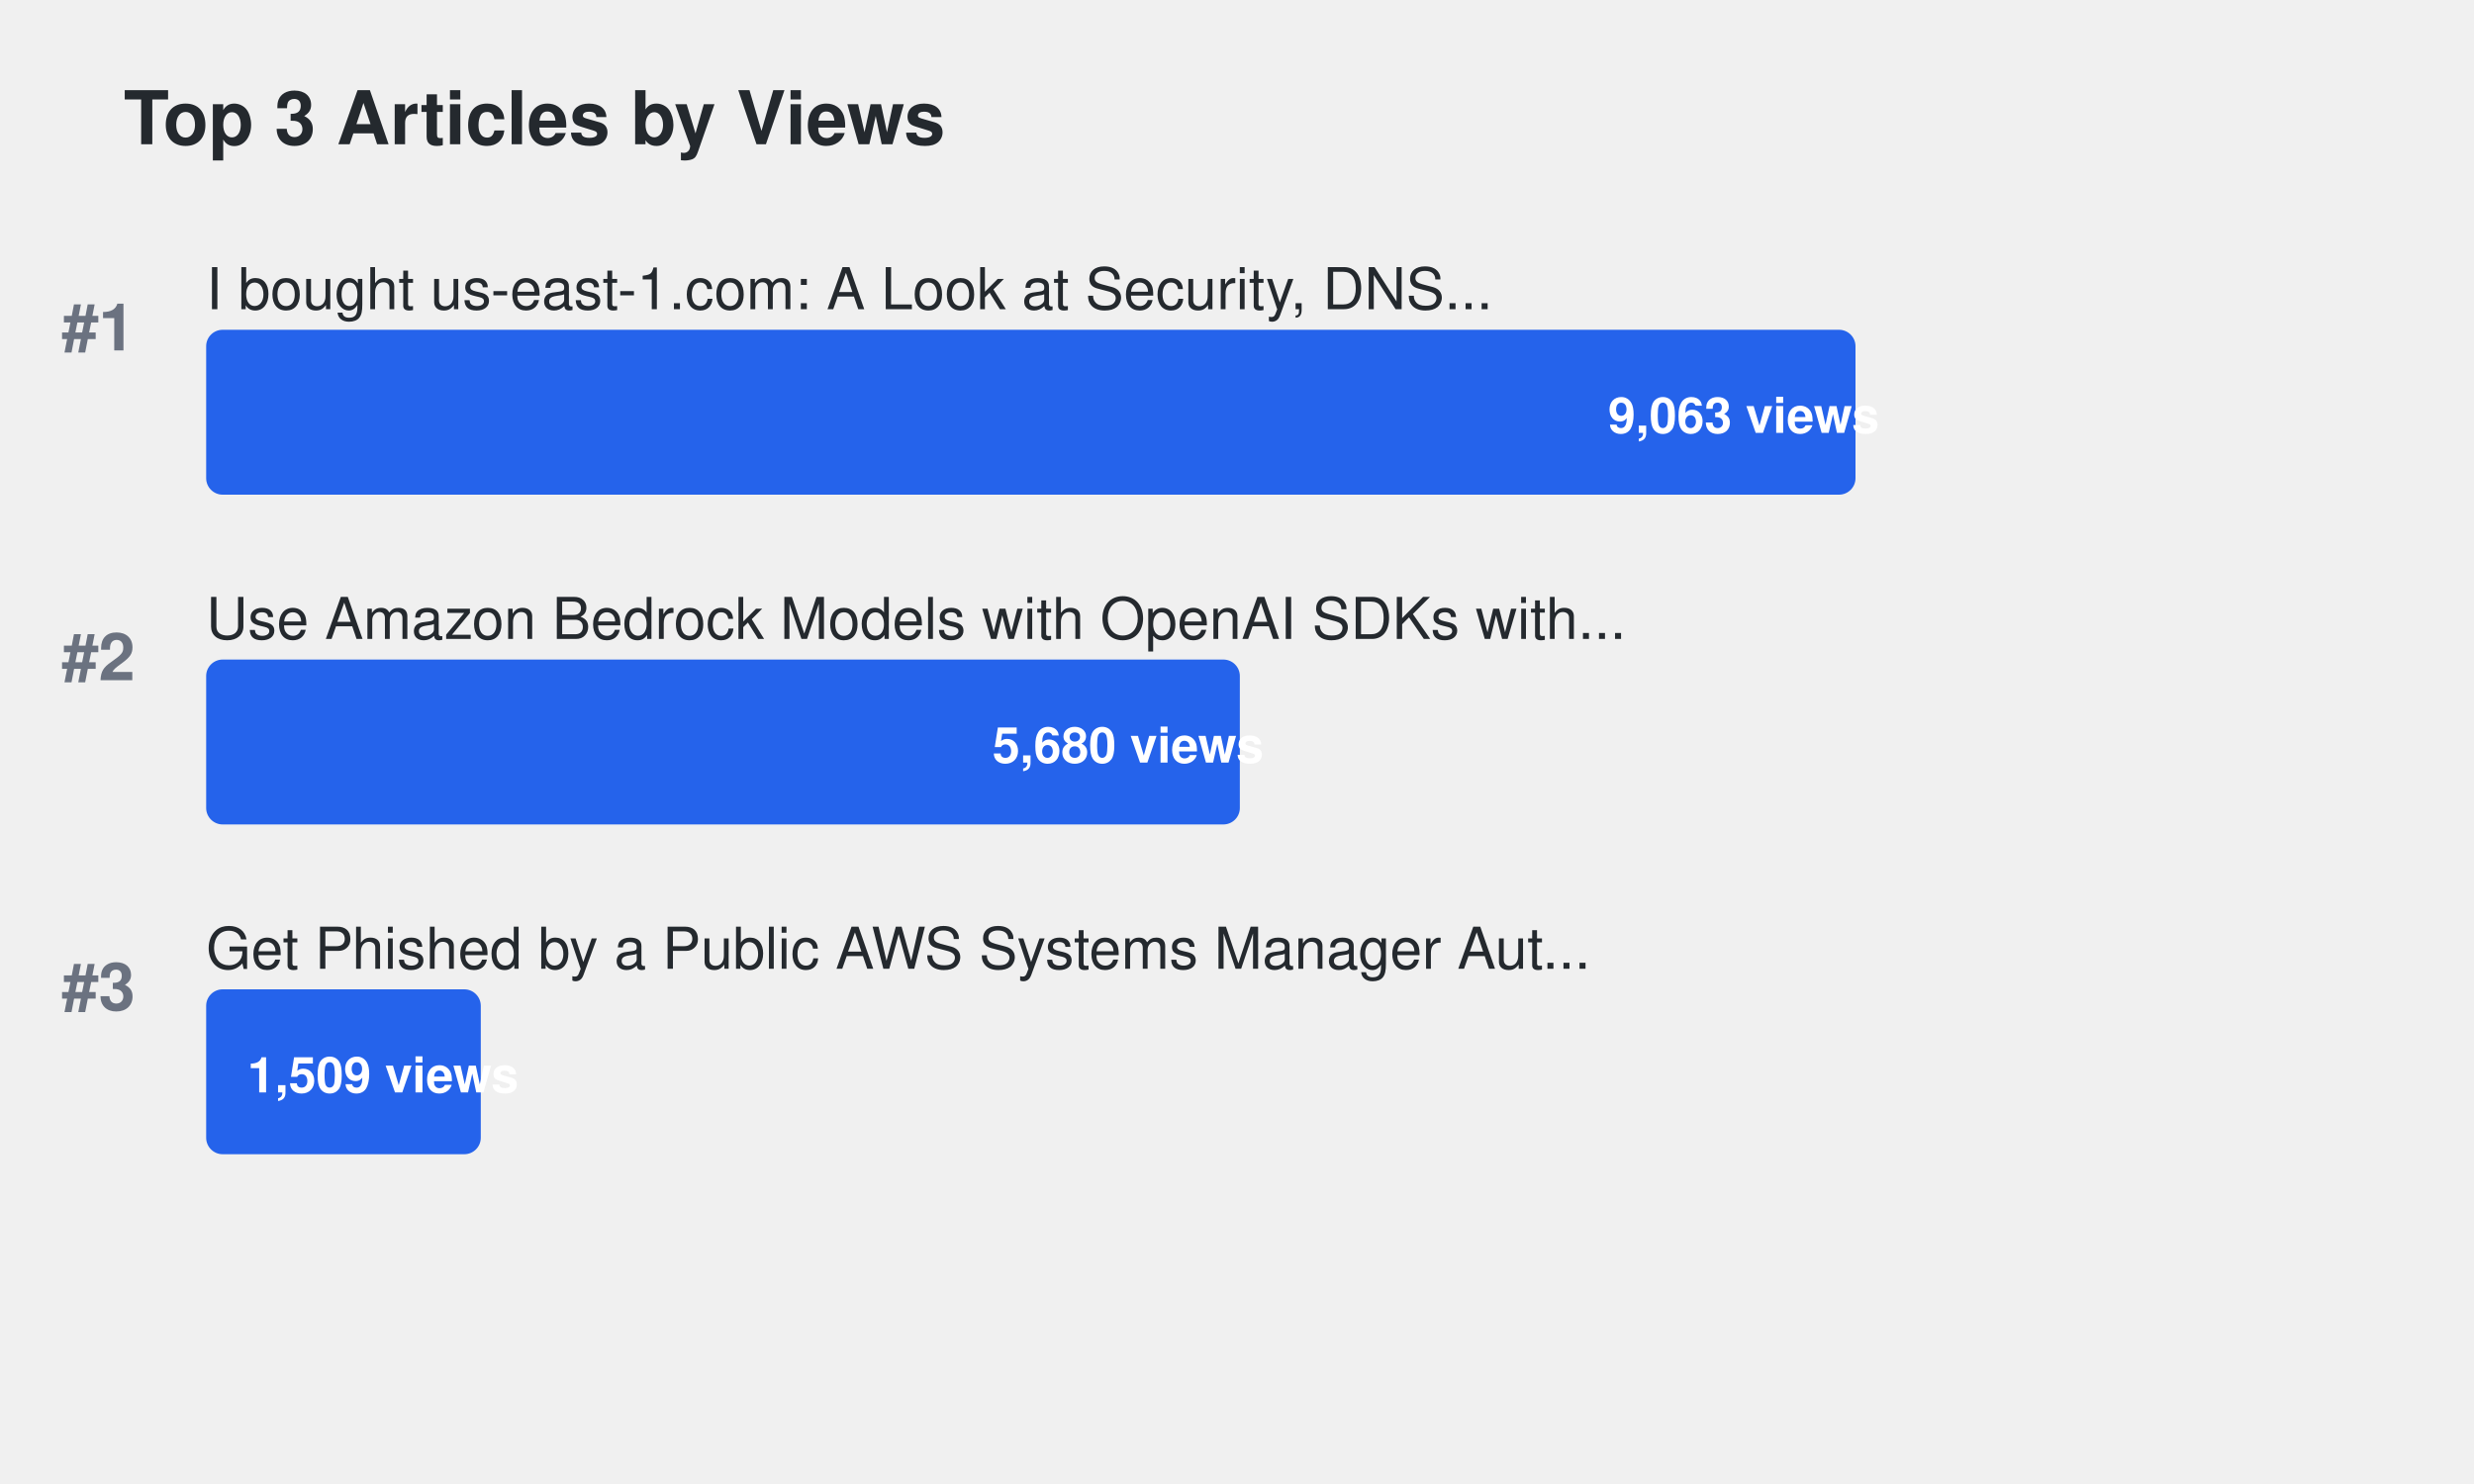
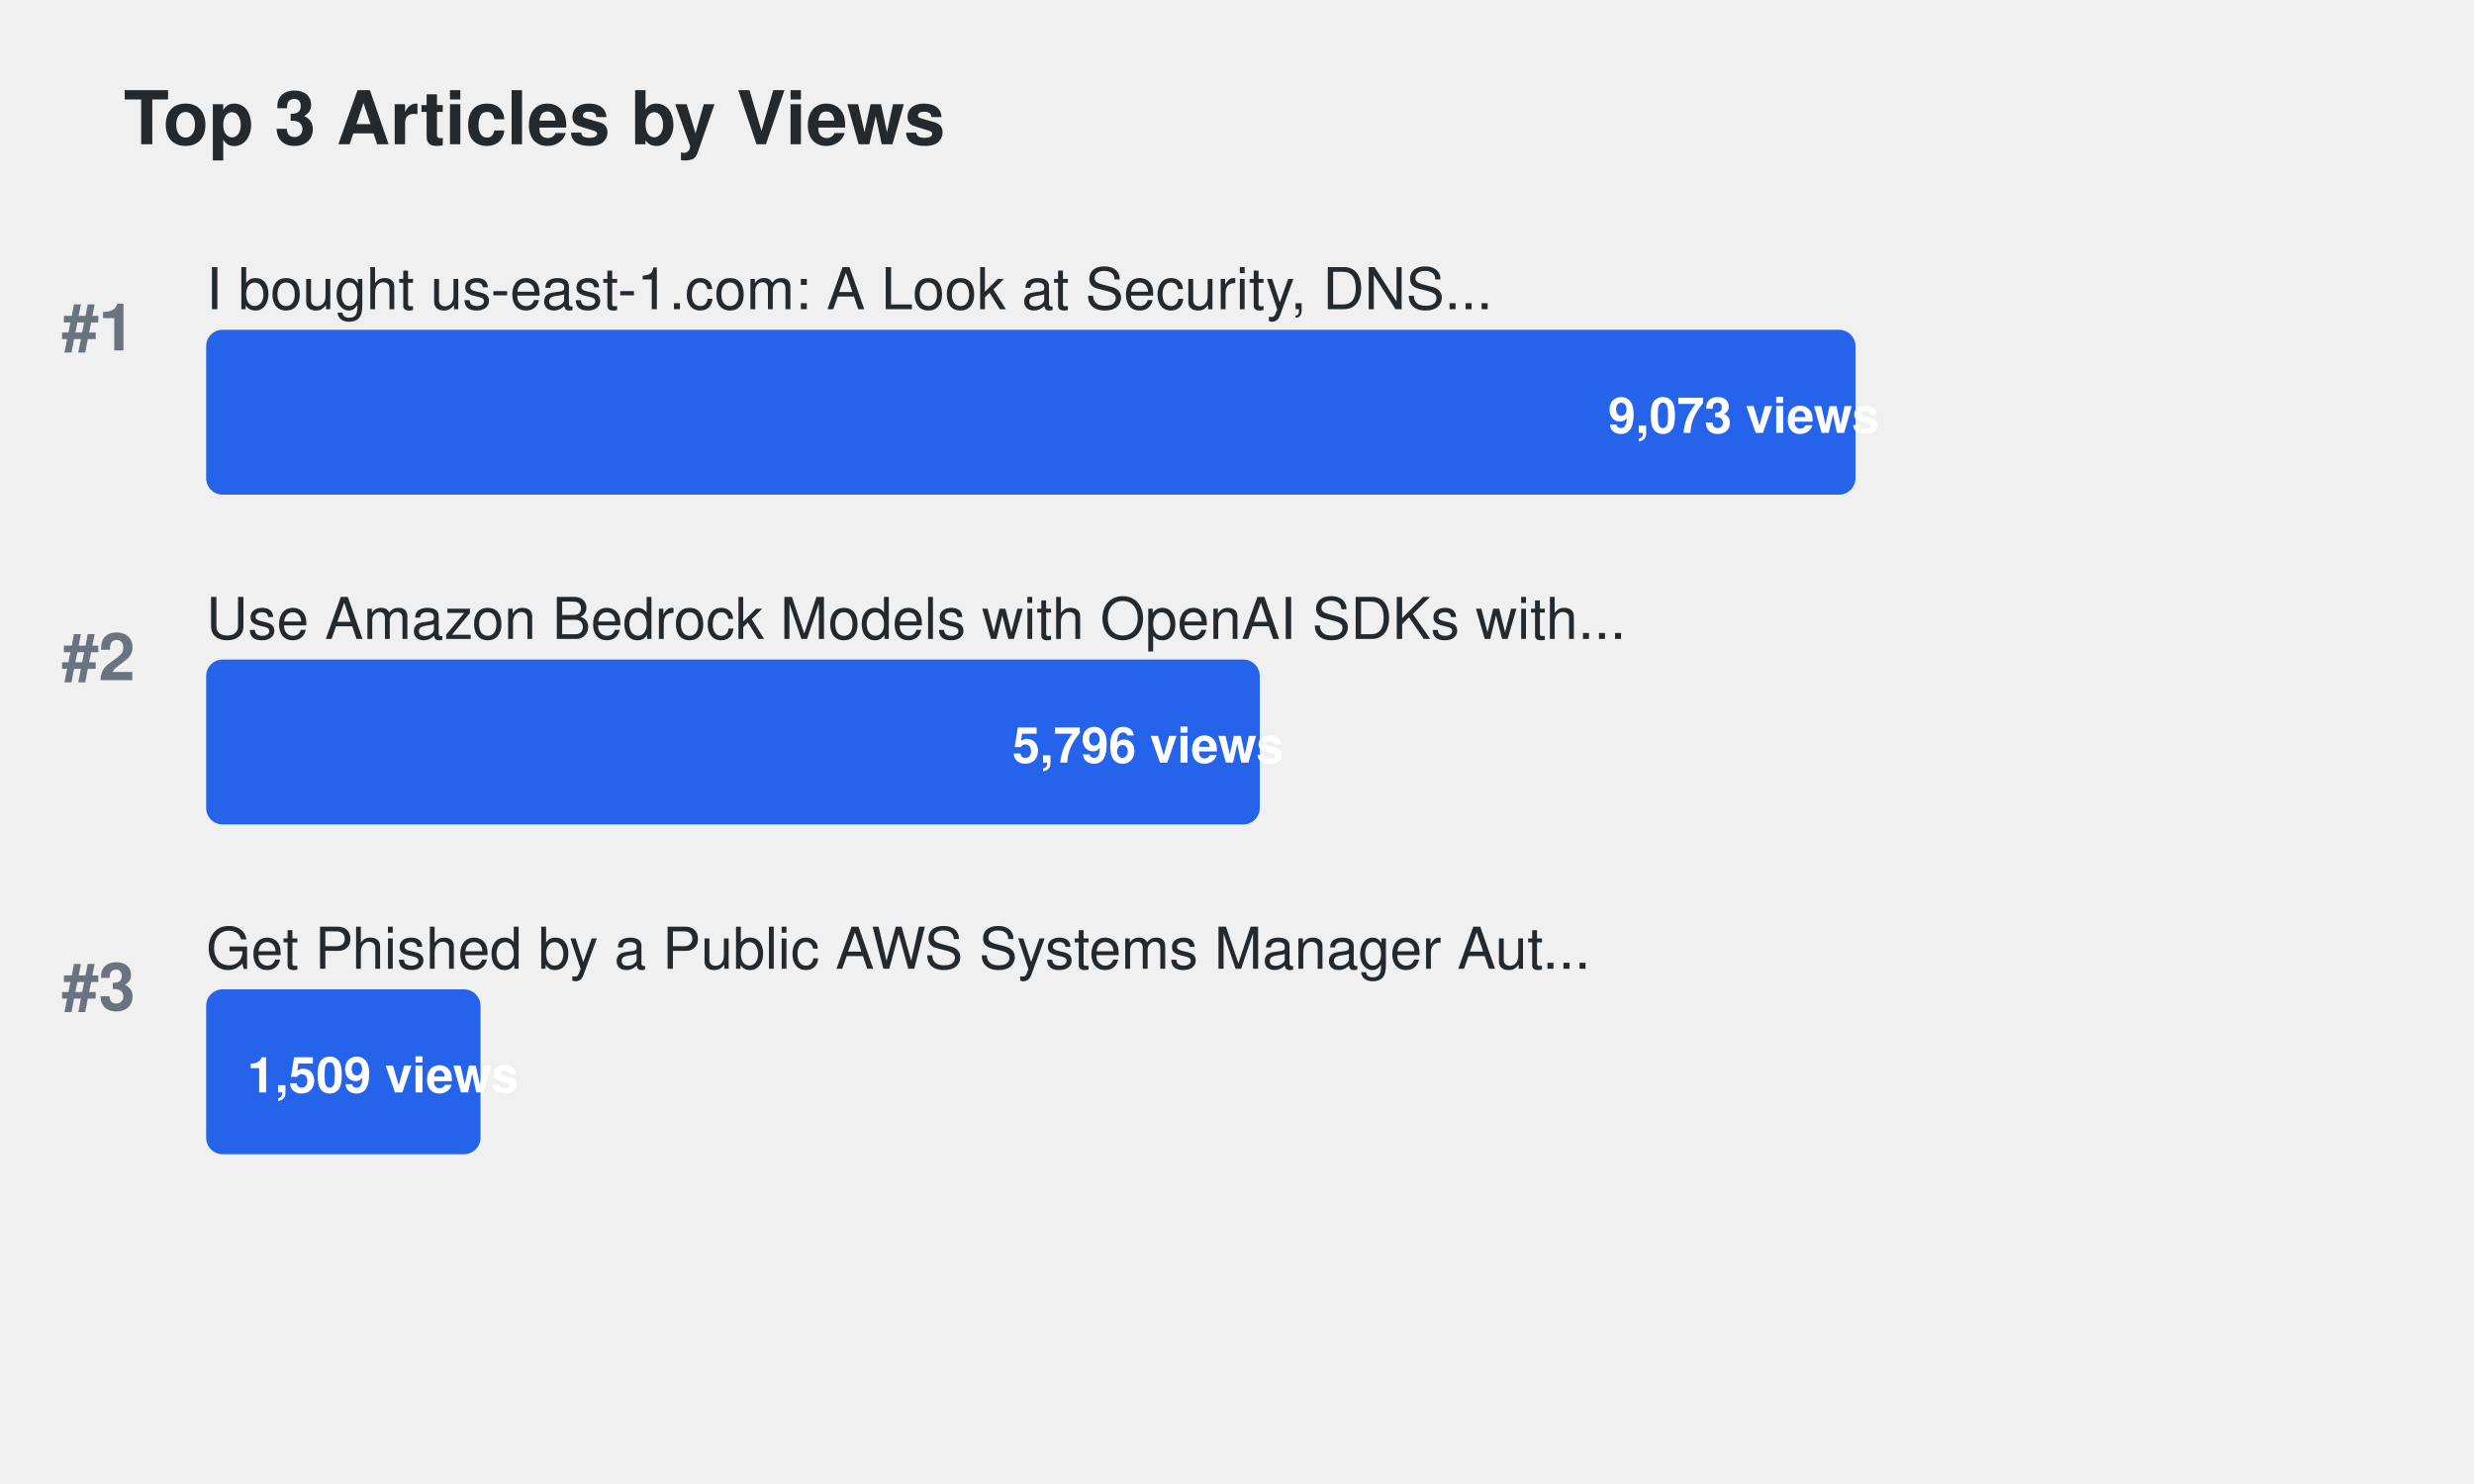
<svg xmlns="http://www.w3.org/2000/svg" width="600" height="360">
  <defs>
    <style>
.title { font-family: -apple-system, BlinkMacSystemFont, "Segoe UI", Helvetica, Arial, sans-serif; font-size: 18px; font-weight: 600; fill: #24292e; }
.article-title { font-family: -apple-system, BlinkMacSystemFont, "Segoe UI", Helvetica, Arial, sans-serif; font-size: 14px; font-weight: 500; fill: #24292e; }
.metric-value { font-family: -apple-system, BlinkMacSystemFont, "Segoe UI", Helvetica, Arial, sans-serif; font-size: 12px; font-weight: 600; fill: #ffffff; }
.rank { font-family: -apple-system, BlinkMacSystemFont, "Segoe UI", Helvetica, Arial, sans-serif; font-size: 16px; font-weight: 700; fill: #6b7280; }
.bar { rx: 4; ry: 4; }
.bar:hover { opacity: 0.8; cursor: pointer; }
a { text-decoration: none; }
a:hover .article-title { fill: #0969da; text-decoration: underline; }
a:hover .bar { opacity: 0.9; }
</style>
  </defs>
  <text x="30" y="35" class="title">Top 3 Articles by Views</text>
  <text x="15" y="85" class="rank">#1</text>
  <a href="https://dev.to/aws-builders/i-bought-us-east-1com-a-look-at-security-dns-traffic-and-protecting-aws-users-15ng" target="_blank">
    <text x="50" y="75" class="article-title">I bought us-east-1.com: A Look at Security, DNS...</text>
    <rect x="50" y="80" width="400.0" height="40" fill="#2563eb" class="bar">
</rect>
-     <text x="390.0" y="105" class="metric-value" fill="#ffffff">9,063 views</text>
+     <text x="390.0" y="105" class="metric-value" fill="#ffffff">9,073 views</text>
  </a>
  <text x="15" y="165" class="rank">#2</text>
  <a href="https://dev.to/aws-builders/use-amazon-bedrock-models-via-an-openai-api-compatible-serverless-endpoint-now-without-fixed-cost-5hf5" target="_blank">
    <text x="50" y="155" class="article-title">Use Amazon Bedrock Models with OpenAI SDKs with...</text>
-     <rect x="50" y="160" width="250.69" height="40" fill="#2563eb" class="bar">
+     <rect x="50" y="160" width="255.527" height="40" fill="#2563eb" class="bar">
</rect>
-     <text x="240.69" y="185" class="metric-value" fill="#ffffff">5,680 views</text>
+     <text x="245.527" y="185" class="metric-value" fill="#ffffff">5,796 views</text>
  </a>
  <text x="15" y="245" class="rank">#3</text>
  <a href="https://dev.to/aws-builders/get-phished-by-a-public-aws-systems-manager-automation-document-2die" target="_blank">
    <text x="50" y="235" class="article-title">Get Phished by a Public AWS Systems Manager Aut...</text>
-     <rect x="50" y="240" width="66.6" height="40" fill="#2563eb" class="bar">
+     <rect x="50" y="240" width="66.527" height="40" fill="#2563eb" class="bar">
</rect>
    <text x="60" y="265" class="metric-value" fill="#24292e">1,509 views</text>
  </a>
</svg>
